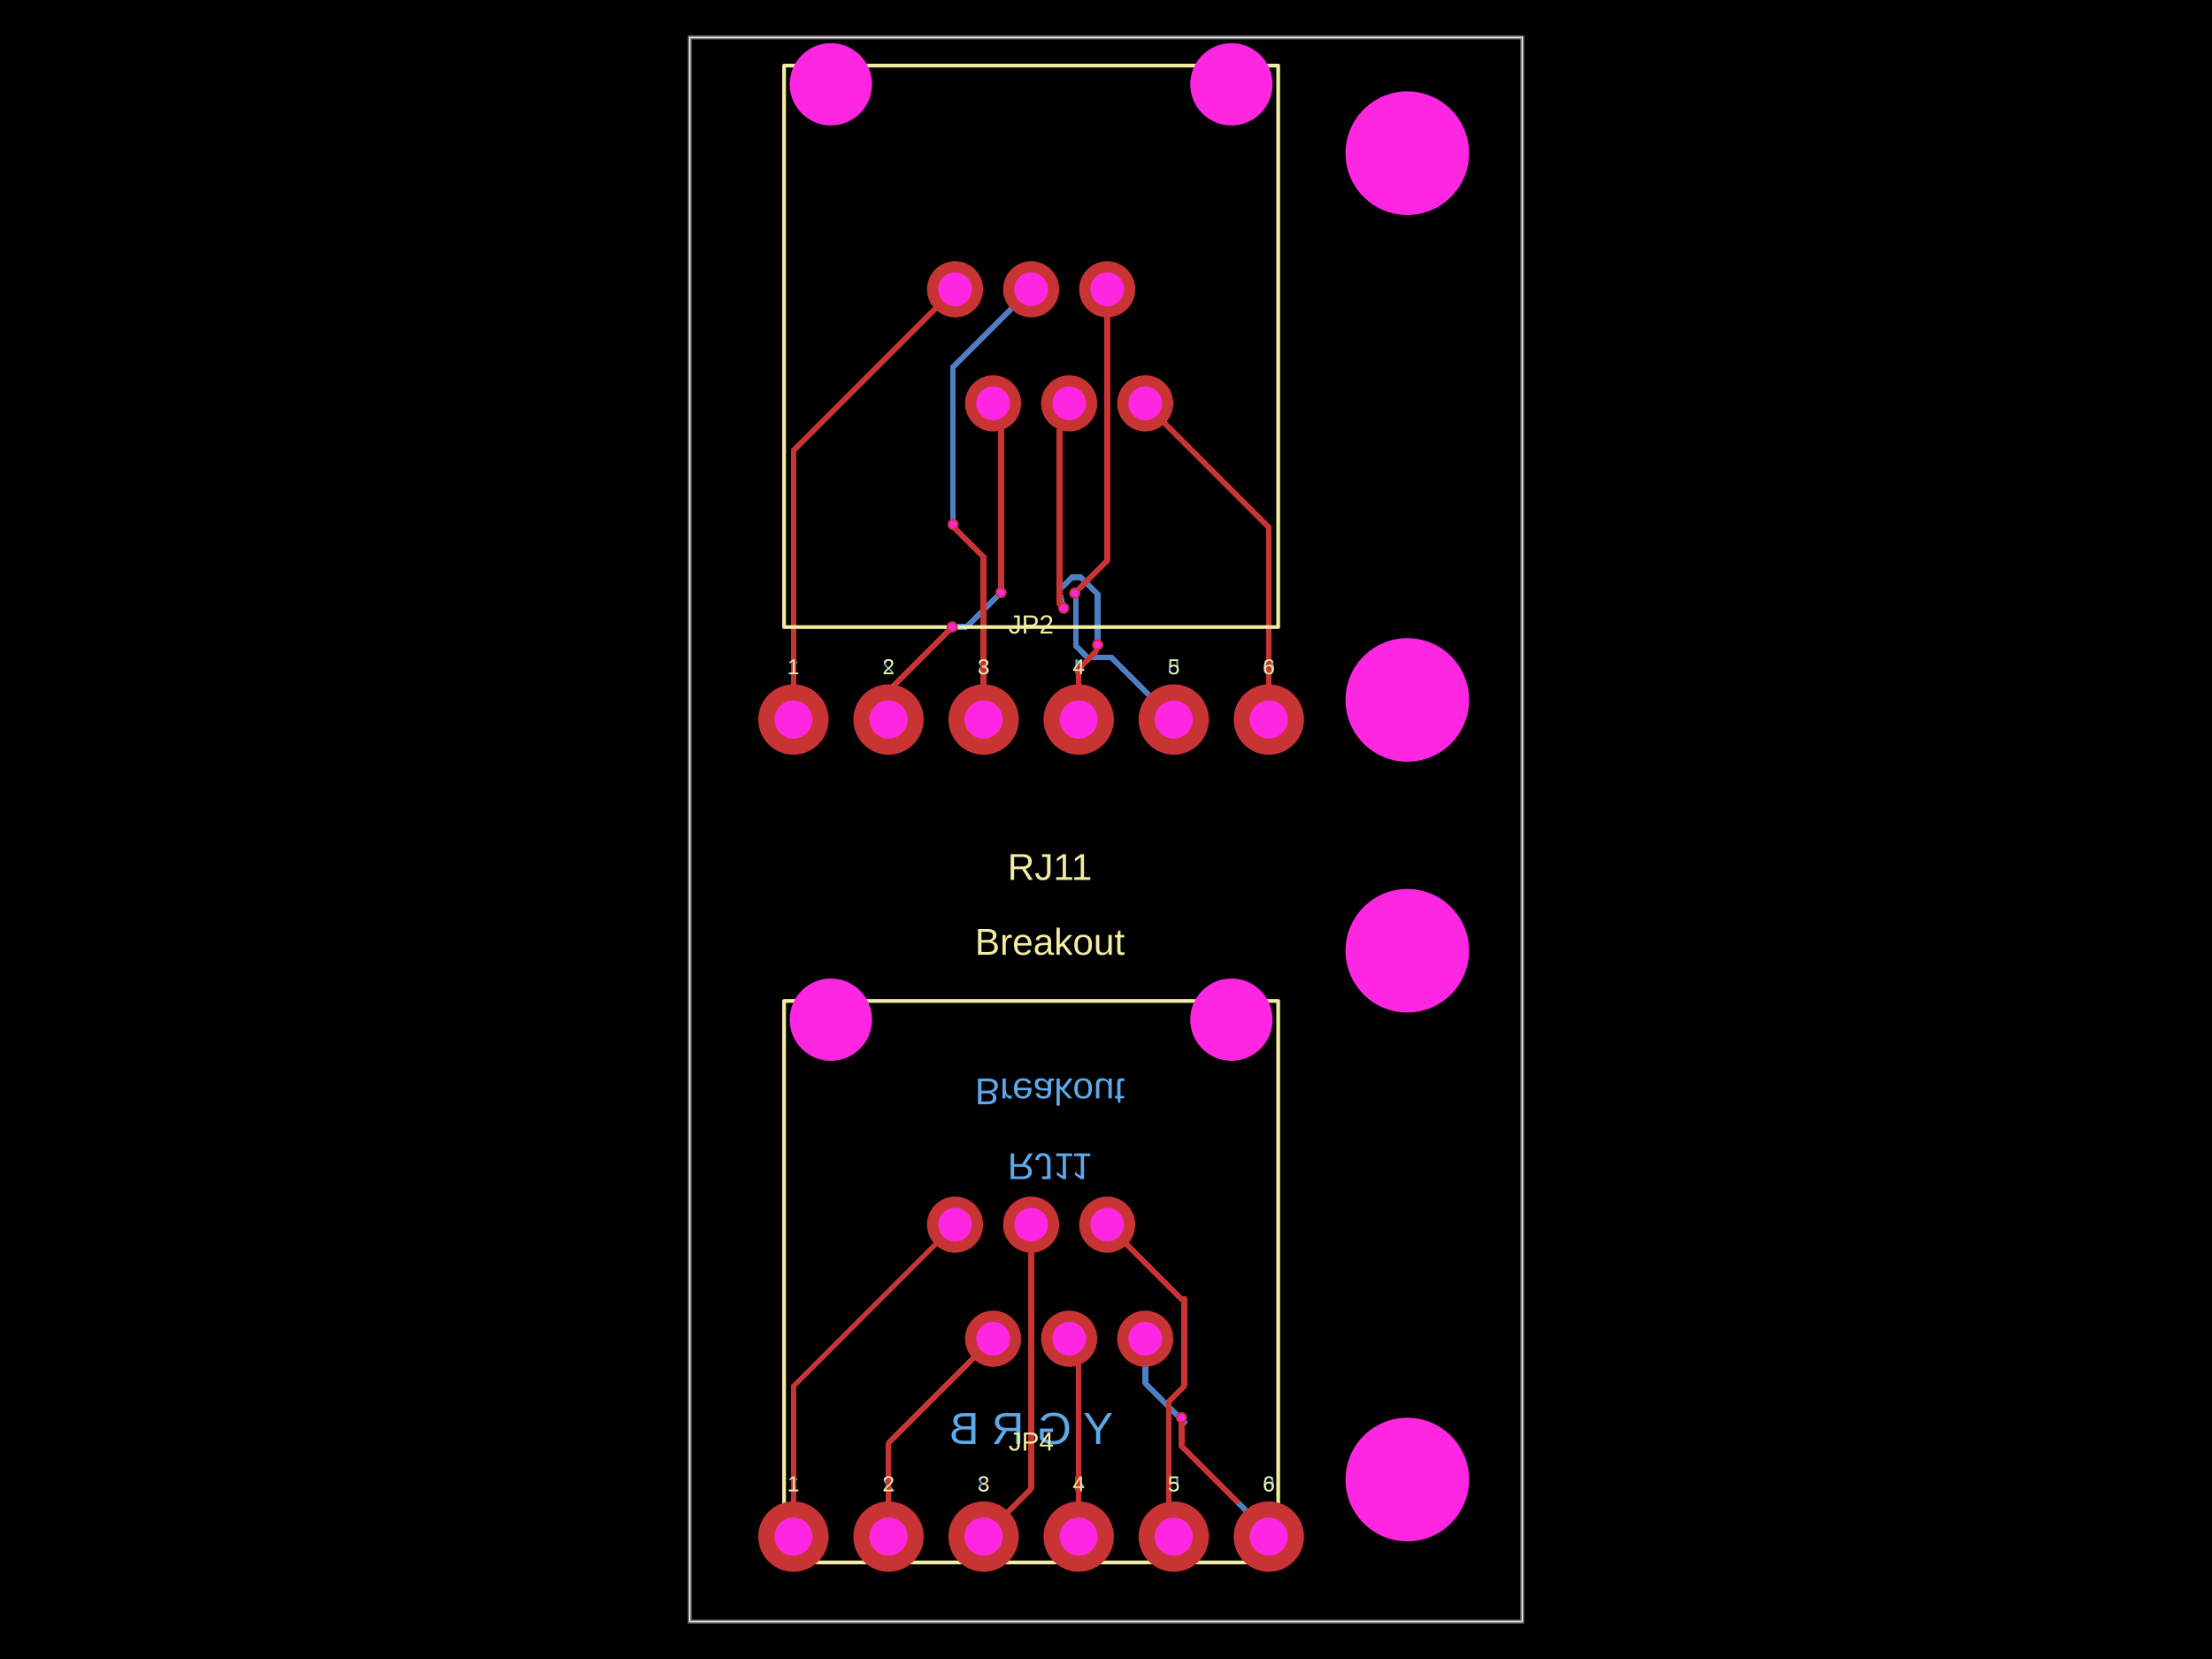
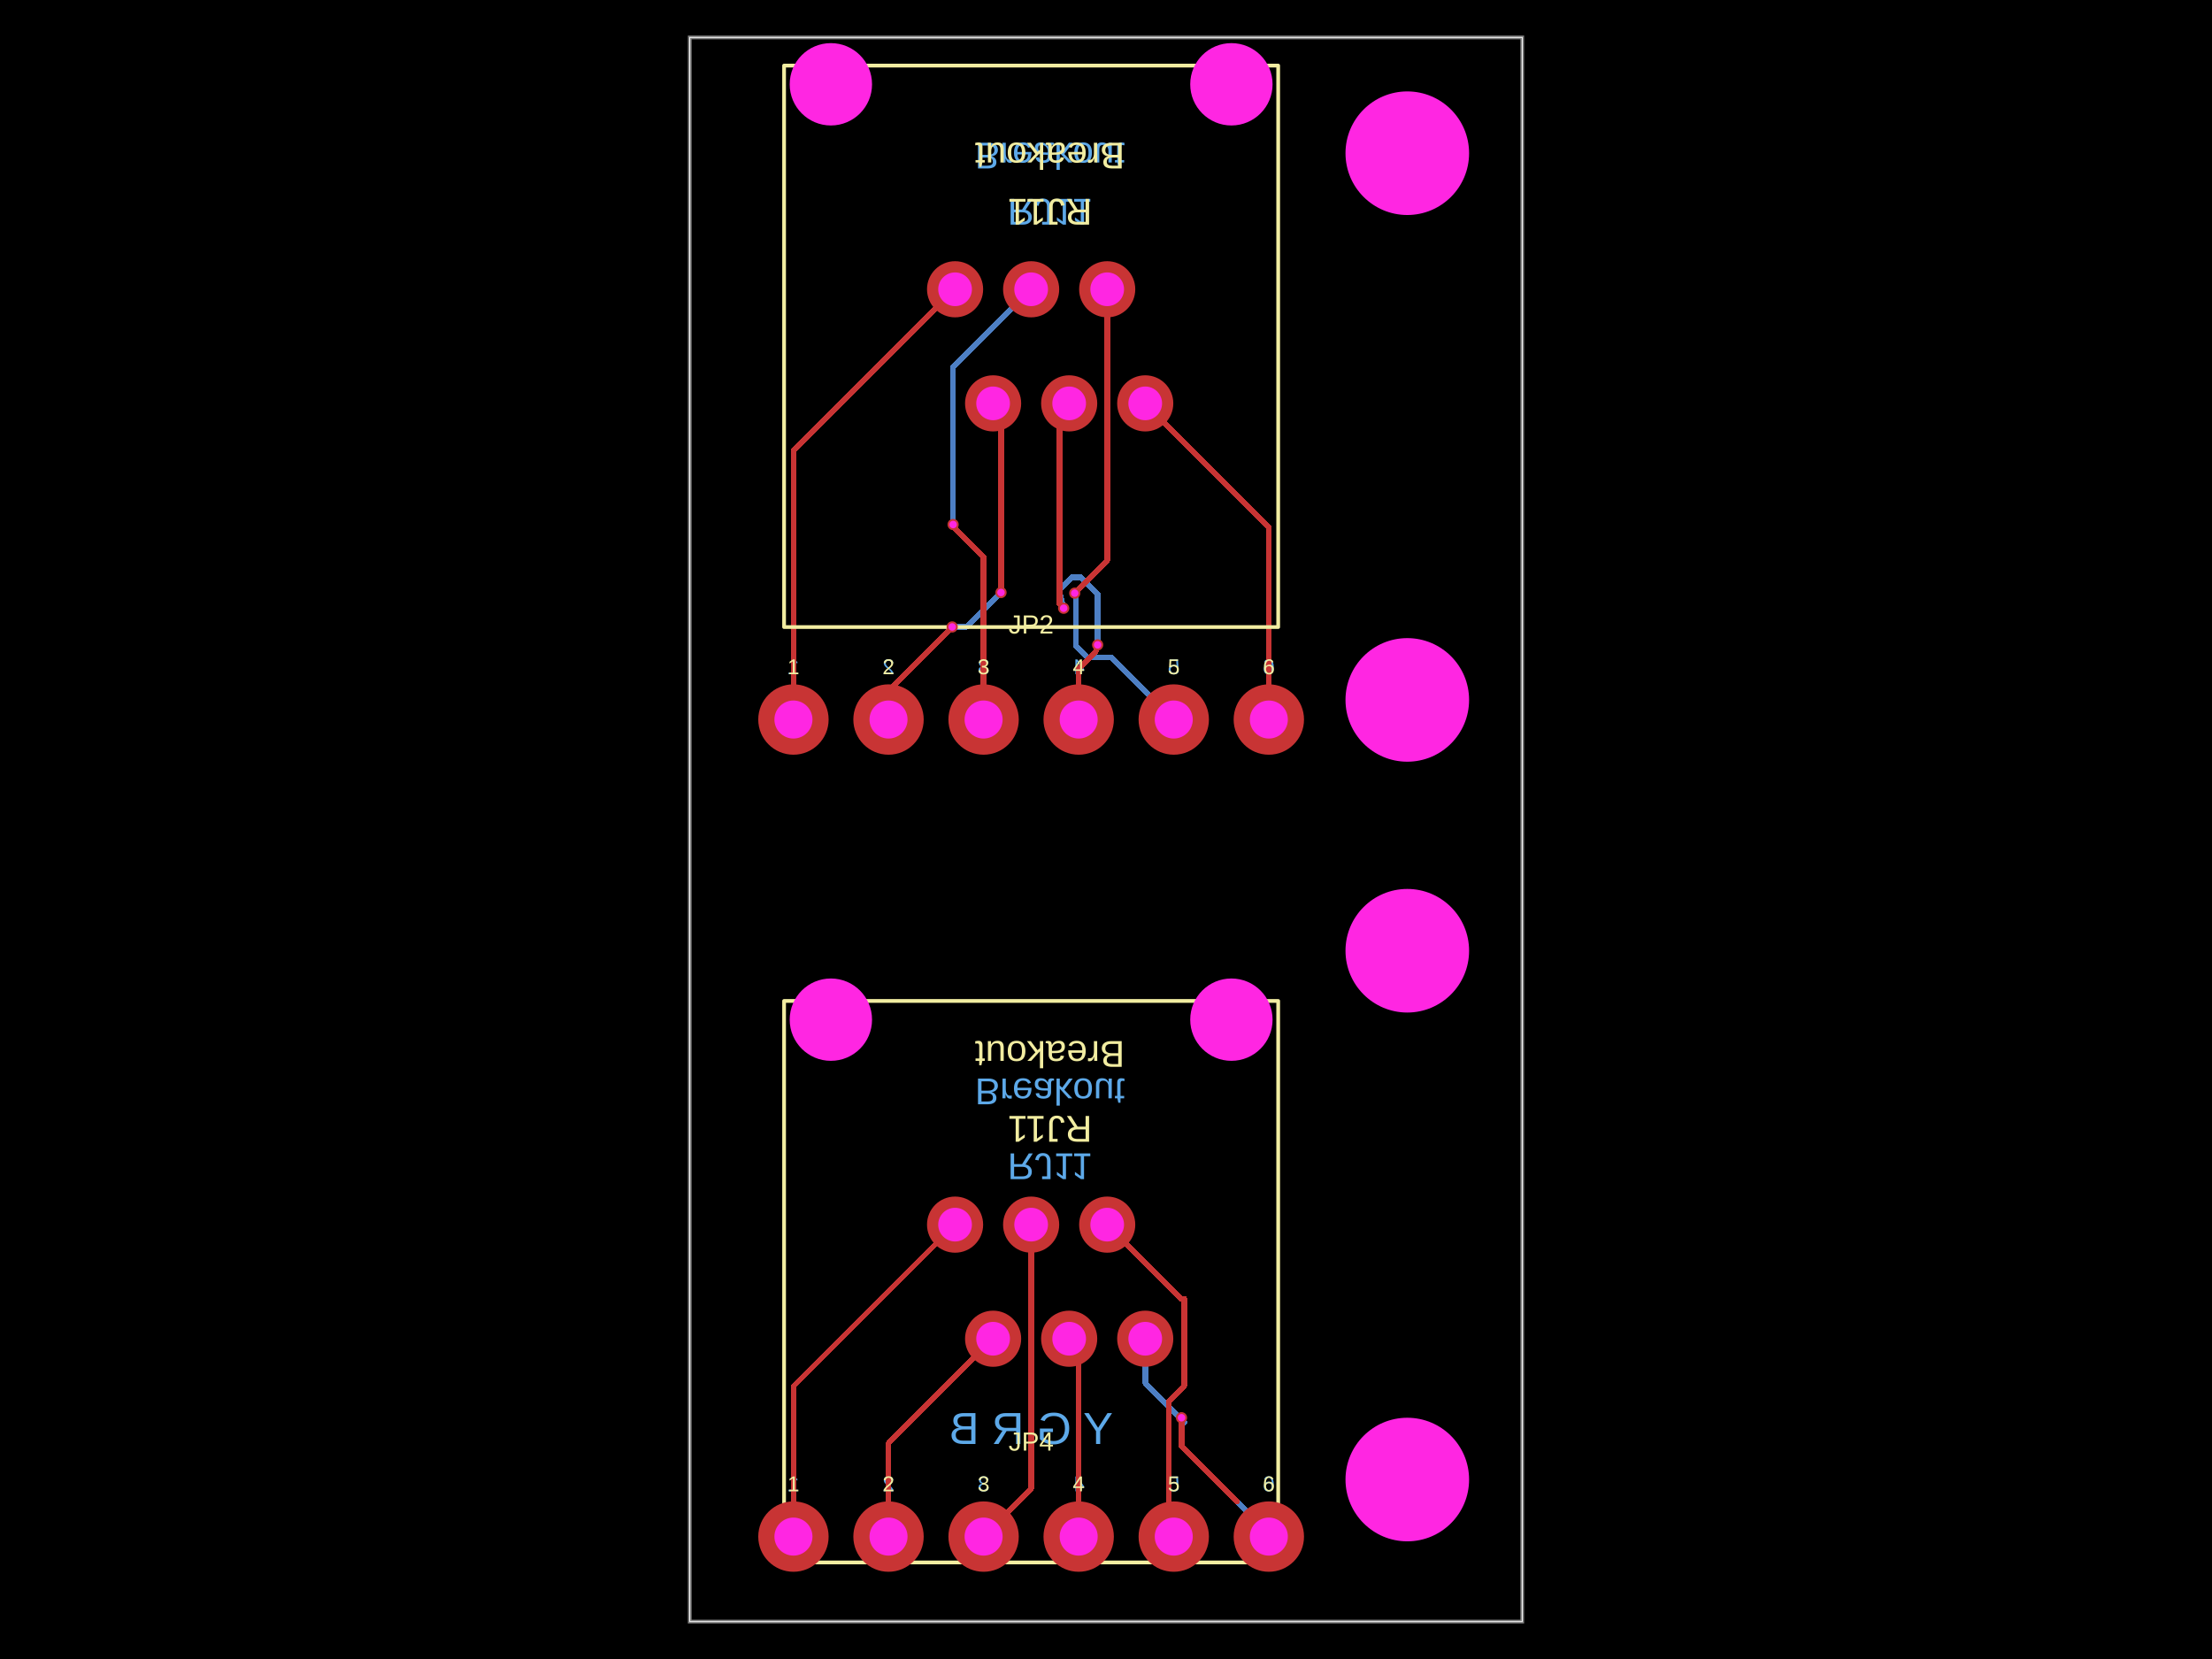
<svg xmlns="http://www.w3.org/2000/svg" width="800" height="600" data-software-used-string="@tscircuit/core@0.0.1112">
  <style />
  <rect class="boundary" x="0" y="0" fill="#000" width="800" height="600" data-type="pcb_background" data-pcb-layer="global" />
  <rect class="pcb-boundary" fill="none" stroke="#fff" stroke-width="0.3" x="249.458" y="13.538" width="301.083" height="572.924" data-type="pcb_boundary" data-pcb-layer="global" />
  <path class="pcb-board" d="M 249.458 586.462 L 550.542 586.462 L 550.542 13.538 L 249.458 13.538 Z" fill="none" stroke="rgba(255, 255, 255, 0.5)" stroke-width="1.354" data-type="pcb_board" data-pcb-layer="board" />
  <path class="pcb-trace" stroke="rgb(77, 127, 196)" fill="none" d="M 414.188 484.17 L 414.188 500.16" stroke-width="2.031" stroke-linecap="round" stroke-linejoin="round" shape-rendering="crispEdges" data-type="pcb_trace" data-pcb-layer="bottom" />
  <path class="pcb-trace" stroke="rgb(77, 127, 196)" fill="none" d="M 414.188 500.16 L 428.463 514.435" stroke-width="2.031" stroke-linecap="round" stroke-linejoin="round" shape-rendering="crispEdges" data-type="pcb_trace" data-pcb-layer="bottom" />
  <path class="pcb-trace" stroke="rgb(77, 127, 196)" fill="none" d="M 428.463 514.435 L 427.309 512.742" stroke-width="2.031" stroke-linecap="round" stroke-linejoin="round" shape-rendering="crispEdges" data-type="pcb_trace" data-pcb-layer="bottom" />
  <path class="pcb-trace" stroke="rgb(77, 127, 196)" fill="none" d="M 427.309 512.742 L 427.309 512.742" stroke-width="2.031" stroke-linecap="round" stroke-linejoin="round" shape-rendering="crispEdges" data-type="pcb_trace" data-pcb-layer="bottom" />
  <path class="pcb-trace" stroke="rgb(77, 127, 196)" fill="none" d="M 458.89 555.731 L 458.89 554.553" stroke-width="2.031" stroke-linecap="round" stroke-linejoin="round" shape-rendering="crispEdges" data-type="pcb_trace" data-pcb-layer="bottom" />
  <path class="pcb-trace" stroke="rgb(77, 127, 196)" fill="none" d="M 458.89 554.553 L 447.342 543.005" stroke-width="2.031" stroke-linecap="round" stroke-linejoin="round" shape-rendering="crispEdges" data-type="pcb_trace" data-pcb-layer="bottom" />
  <path class="pcb-trace" stroke="rgb(77, 127, 196)" fill="none" d="M 424.504 260.226 L 402.096 237.818" stroke-width="2.031" stroke-linecap="round" stroke-linejoin="round" shape-rendering="crispEdges" data-type="pcb_trace" data-pcb-layer="bottom" />
  <path class="pcb-trace" stroke="rgb(77, 127, 196)" fill="none" d="M 402.096 237.818 L 393.427 237.818" stroke-width="2.031" stroke-linecap="round" stroke-linejoin="round" shape-rendering="crispEdges" data-type="pcb_trace" data-pcb-layer="bottom" />
  <path class="pcb-trace" stroke="rgb(77, 127, 196)" fill="none" d="M 393.427 237.818 L 389.191 233.582" stroke-width="2.031" stroke-linecap="round" stroke-linejoin="round" shape-rendering="crispEdges" data-type="pcb_trace" data-pcb-layer="bottom" />
  <path class="pcb-trace" stroke="rgb(77, 127, 196)" fill="none" d="M 389.191 233.582 L 389.191 215.85" stroke-width="2.031" stroke-linecap="round" stroke-linejoin="round" shape-rendering="crispEdges" data-type="pcb_trace" data-pcb-layer="bottom" />
  <path class="pcb-trace" stroke="rgb(77, 127, 196)" fill="none" d="M 389.191 215.85 L 388.693 214.516" stroke-width="2.031" stroke-linecap="round" stroke-linejoin="round" shape-rendering="crispEdges" data-type="pcb_trace" data-pcb-layer="bottom" />
  <path class="pcb-trace" stroke="rgb(77, 127, 196)" fill="none" d="M 388.693 214.516 L 388.693 214.516" stroke-width="2.031" stroke-linecap="round" stroke-linejoin="round" shape-rendering="crispEdges" data-type="pcb_trace" data-pcb-layer="bottom" />
  <path class="pcb-trace" stroke="rgb(77, 127, 196)" fill="none" d="M 396.981 233.217 L 396.981 233.217" stroke-width="2.031" stroke-linecap="round" stroke-linejoin="round" shape-rendering="crispEdges" data-type="pcb_trace" data-pcb-layer="bottom" />
  <path class="pcb-trace" stroke="rgb(77, 127, 196)" fill="none" d="M 396.981 233.217 L 396.981 214.873" stroke-width="2.031" stroke-linecap="round" stroke-linejoin="round" shape-rendering="crispEdges" data-type="pcb_trace" data-pcb-layer="bottom" />
  <path class="pcb-trace" stroke="rgb(77, 127, 196)" fill="none" d="M 396.981 214.873 L 390.857 208.749" stroke-width="2.031" stroke-linecap="round" stroke-linejoin="round" shape-rendering="crispEdges" data-type="pcb_trace" data-pcb-layer="bottom" />
  <path class="pcb-trace" stroke="rgb(77, 127, 196)" fill="none" d="M 390.857 208.749 L 387.624 208.749" stroke-width="2.031" stroke-linecap="round" stroke-linejoin="round" shape-rendering="crispEdges" data-type="pcb_trace" data-pcb-layer="bottom" />
  <path class="pcb-trace" stroke="rgb(77, 127, 196)" fill="none" d="M 387.624 208.749 L 383.05 213.323" stroke-width="2.031" stroke-linecap="round" stroke-linejoin="round" shape-rendering="crispEdges" data-type="pcb_trace" data-pcb-layer="bottom" />
  <path class="pcb-trace" stroke="rgb(77, 127, 196)" fill="none" d="M 383.05 213.323 L 384.691 219.975" stroke-width="2.031" stroke-linecap="round" stroke-linejoin="round" shape-rendering="crispEdges" data-type="pcb_trace" data-pcb-layer="bottom" />
  <path class="pcb-trace" stroke="rgb(77, 127, 196)" fill="none" d="M 384.691 219.975 L 384.691 219.975" stroke-width="2.031" stroke-linecap="round" stroke-linejoin="round" shape-rendering="crispEdges" data-type="pcb_trace" data-pcb-layer="bottom" />
  <path class="pcb-trace" stroke="rgb(77, 127, 196)" fill="none" d="M 344.708 189.704 L 344.708 189.704" stroke-width="2.031" stroke-linecap="round" stroke-linejoin="round" shape-rendering="crispEdges" data-type="pcb_trace" data-pcb-layer="bottom" />
  <path class="pcb-trace" stroke="rgb(77, 127, 196)" fill="none" d="M 344.708 189.704 L 344.708 132.837" stroke-width="2.031" stroke-linecap="round" stroke-linejoin="round" shape-rendering="crispEdges" data-type="pcb_trace" data-pcb-layer="bottom" />
  <path class="pcb-trace" stroke="rgb(77, 127, 196)" fill="none" d="M 344.708 132.837 L 372.924 104.621" stroke-width="2.031" stroke-linecap="round" stroke-linejoin="round" shape-rendering="crispEdges" data-type="pcb_trace" data-pcb-layer="bottom" />
  <path class="pcb-trace" stroke="rgb(77, 127, 196)" fill="none" d="M 344.371 226.743 L 344.371 226.743" stroke-width="2.031" stroke-linecap="round" stroke-linejoin="round" shape-rendering="crispEdges" data-type="pcb_trace" data-pcb-layer="bottom" />
  <path class="pcb-trace" stroke="rgb(77, 127, 196)" fill="none" d="M 344.371 226.743 L 349.456 226.743" stroke-width="2.031" stroke-linecap="round" stroke-linejoin="round" shape-rendering="crispEdges" data-type="pcb_trace" data-pcb-layer="bottom" />
  <path class="pcb-trace" stroke="rgb(77, 127, 196)" fill="none" d="M 349.456 226.743 L 360.211 215.988" stroke-width="2.031" stroke-linecap="round" stroke-linejoin="round" shape-rendering="crispEdges" data-type="pcb_trace" data-pcb-layer="bottom" />
  <path class="pcb-trace" stroke="rgb(77, 127, 196)" fill="none" d="M 360.211 215.988 L 362.026 214.295" stroke-width="2.031" stroke-linecap="round" stroke-linejoin="round" shape-rendering="crispEdges" data-type="pcb_trace" data-pcb-layer="bottom" />
  <path class="pcb-trace" stroke="rgb(77, 127, 196)" fill="none" d="M 362.026 214.295 L 362.026 214.295" stroke-width="2.031" stroke-linecap="round" stroke-linejoin="round" shape-rendering="crispEdges" data-type="pcb_trace" data-pcb-layer="bottom" />
  <text x="0" y="0" dx="0" dy="0" fill="#5da9e9" font-family="Arial, sans-serif" font-size="7.798" text-anchor="middle" dominant-baseline="central" transform="matrix(-1,0,0,1,286.9585,241.1372)" class="pcb-silkscreen-text pcb-silkscreen-bottom" data-pcb-silkscreen-text-id="pcb_component_1" stroke="none" data-type="pcb_silkscreen_text" data-pcb-layer="bottom">1</text>
  <text x="0" y="0" dx="0" dy="0" fill="#5da9e9" font-family="Arial, sans-serif" font-size="7.798" text-anchor="middle" dominant-baseline="central" transform="matrix(-1,0,0,1,321.3448,241.1372)" class="pcb-silkscreen-text pcb-silkscreen-bottom" data-pcb-silkscreen-text-id="pcb_component_1" stroke="none" data-type="pcb_silkscreen_text" data-pcb-layer="bottom">2</text>
  <text x="0" y="0" dx="0" dy="0" fill="#5da9e9" font-family="Arial, sans-serif" font-size="7.798" text-anchor="middle" dominant-baseline="central" transform="matrix(-1,0,0,1,355.731,241.1372)" class="pcb-silkscreen-text pcb-silkscreen-bottom" data-pcb-silkscreen-text-id="pcb_component_1" stroke="none" data-type="pcb_silkscreen_text" data-pcb-layer="bottom">3</text>
  <text x="0" y="0" dx="0" dy="0" fill="#5da9e9" font-family="Arial, sans-serif" font-size="7.798" text-anchor="middle" dominant-baseline="central" transform="matrix(-1,0,0,1,390.1173,241.1372)" class="pcb-silkscreen-text pcb-silkscreen-bottom" data-pcb-silkscreen-text-id="pcb_component_1" stroke="none" data-type="pcb_silkscreen_text" data-pcb-layer="bottom">4</text>
  <text x="0" y="0" dx="0" dy="0" fill="#5da9e9" font-family="Arial, sans-serif" font-size="7.798" text-anchor="middle" dominant-baseline="central" transform="matrix(-1,0,0,1,424.5036,241.1372)" class="pcb-silkscreen-text pcb-silkscreen-bottom" data-pcb-silkscreen-text-id="pcb_component_1" stroke="none" data-type="pcb_silkscreen_text" data-pcb-layer="bottom">5</text>
  <text x="0" y="0" dx="0" dy="0" fill="#5da9e9" font-family="Arial, sans-serif" font-size="7.798" text-anchor="middle" dominant-baseline="central" transform="matrix(-1,0,0,1,458.8899,241.1372)" class="pcb-silkscreen-text pcb-silkscreen-bottom" data-pcb-silkscreen-text-id="pcb_component_1" stroke="none" data-type="pcb_silkscreen_text" data-pcb-layer="bottom">6</text>
  <text x="0" y="0" dx="0" dy="0" fill="#5da9e9" font-family="Arial, sans-serif" font-size="7.798" text-anchor="middle" dominant-baseline="central" transform="matrix(-1,0,0,1,286.9585,536.6426)" class="pcb-silkscreen-text pcb-silkscreen-bottom" data-pcb-silkscreen-text-id="pcb_component_3" stroke="none" data-type="pcb_silkscreen_text" data-pcb-layer="bottom">1</text>
  <text x="0" y="0" dx="0" dy="0" fill="#5da9e9" font-family="Arial, sans-serif" font-size="7.798" text-anchor="middle" dominant-baseline="central" transform="matrix(-1,0,0,1,321.3448,536.6426)" class="pcb-silkscreen-text pcb-silkscreen-bottom" data-pcb-silkscreen-text-id="pcb_component_3" stroke="none" data-type="pcb_silkscreen_text" data-pcb-layer="bottom">2</text>
  <text x="0" y="0" dx="0" dy="0" fill="#5da9e9" font-family="Arial, sans-serif" font-size="7.798" text-anchor="middle" dominant-baseline="central" transform="matrix(-1,0,0,1,355.731,536.6426)" class="pcb-silkscreen-text pcb-silkscreen-bottom" data-pcb-silkscreen-text-id="pcb_component_3" stroke="none" data-type="pcb_silkscreen_text" data-pcb-layer="bottom">3</text>
  <text x="0" y="0" dx="0" dy="0" fill="#5da9e9" font-family="Arial, sans-serif" font-size="7.798" text-anchor="middle" dominant-baseline="central" transform="matrix(-1,0,0,1,390.1173,536.6426)" class="pcb-silkscreen-text pcb-silkscreen-bottom" data-pcb-silkscreen-text-id="pcb_component_3" stroke="none" data-type="pcb_silkscreen_text" data-pcb-layer="bottom">4</text>
  <text x="0" y="0" dx="0" dy="0" fill="#5da9e9" font-family="Arial, sans-serif" font-size="7.798" text-anchor="middle" dominant-baseline="central" transform="matrix(-1,0,0,1,424.5036,536.6426)" class="pcb-silkscreen-text pcb-silkscreen-bottom" data-pcb-silkscreen-text-id="pcb_component_3" stroke="none" data-type="pcb_silkscreen_text" data-pcb-layer="bottom">5</text>
  <text x="0" y="0" dx="0" dy="0" fill="#5da9e9" font-family="Arial, sans-serif" font-size="7.798" text-anchor="middle" dominant-baseline="central" transform="matrix(-1,0,0,1,458.8899,536.6426)" class="pcb-silkscreen-text pcb-silkscreen-bottom" data-pcb-silkscreen-text-id="pcb_component_3" stroke="none" data-type="pcb_silkscreen_text" data-pcb-layer="bottom">6</text>
  <text x="0" y="0" dx="0" dy="0" fill="#5da9e9" font-family="Arial, sans-serif" font-size="13.538" text-anchor="middle" dominant-baseline="central" transform="matrix(1,1.2246467991473532e-16,1.2246467991473532e-16,-1,379.6931,421.8412)" class="pcb-silkscreen-text pcb-silkscreen-bottom" data-pcb-silkscreen-text-id="null" stroke="none" data-type="pcb_silkscreen_text" data-pcb-layer="bottom">RJ11</text>
  <text x="0" y="0" dx="0" dy="0" fill="#5da9e9" font-family="Arial, sans-serif" font-size="13.538" text-anchor="middle" dominant-baseline="central" transform="matrix(1,1.2246467991473532e-16,1.2246467991473532e-16,-1,379.6931,394.7653)" class="pcb-silkscreen-text pcb-silkscreen-bottom" data-pcb-silkscreen-text-id="null" stroke="none" data-type="pcb_silkscreen_text" data-pcb-layer="bottom">Breakout</text>
+   <text x="0" y="0" dx="0" dy="0" fill="#5da9e9" font-family="Arial, sans-serif" font-size="13.538" text-anchor="middle" dominant-baseline="central" transform="matrix(1,1.2246467991473532e-16,1.2246467991473532e-16,-1,379.6931,76.62455)" class="pcb-silkscreen-text pcb-silkscreen-bottom" data-pcb-silkscreen-text-id="null" stroke="none" data-type="pcb_silkscreen_text" data-pcb-layer="bottom">RJ11</text>
+   <text x="0" y="0" dx="0" dy="0" fill="#5da9e9" font-family="Arial, sans-serif" font-size="13.538" text-anchor="middle" dominant-baseline="central" transform="matrix(1,1.2246467991473532e-16,1.2246467991473532e-16,-1,379.6931,56.31769)" class="pcb-silkscreen-text pcb-silkscreen-bottom" data-pcb-silkscreen-text-id="null" stroke="none" data-type="pcb_silkscreen_text" data-pcb-layer="bottom">Breakout</text>
  <text x="0" y="0" dx="0" dy="0" fill="#5da9e9" font-family="Arial, sans-serif" font-size="16.245" text-anchor="middle" dominant-baseline="central" transform="matrix(-1,0,0,1,372.9242,516.6065)" class="pcb-silkscreen-text pcb-silkscreen-bottom" data-pcb-silkscreen-text-id="null" stroke="none" data-type="pcb_silkscreen_text" data-pcb-layer="bottom">Y  G  R  B</text>
  <path class="pcb-trace" stroke="rgb(200, 52, 52)" fill="none" d="M 427.309 512.742 L 427.309 512.742" stroke-width="2.031" stroke-linecap="round" stroke-linejoin="round" shape-rendering="crispEdges" data-type="pcb_trace" data-pcb-layer="top" />
  <path class="pcb-trace" stroke="rgb(200, 52, 52)" fill="none" d="M 427.309 512.742 L 427.309 522.972" stroke-width="2.031" stroke-linecap="round" stroke-linejoin="round" shape-rendering="crispEdges" data-type="pcb_trace" data-pcb-layer="top" />
  <path class="pcb-trace" stroke="rgb(200, 52, 52)" fill="none" d="M 427.309 522.972 L 447.342 543.005" stroke-width="2.031" stroke-linecap="round" stroke-linejoin="round" shape-rendering="crispEdges" data-type="pcb_trace" data-pcb-layer="top" />
  <path class="pcb-trace" stroke="rgb(200, 52, 52)" fill="none" d="M 424.504 555.731 L 422.804 554.031" stroke-width="2.031" stroke-linecap="round" stroke-linejoin="round" shape-rendering="crispEdges" data-type="pcb_trace" data-pcb-layer="top" />
  <path class="pcb-trace" stroke="rgb(200, 52, 52)" fill="none" d="M 422.804 554.031 L 422.804 506.762" stroke-width="2.031" stroke-linecap="round" stroke-linejoin="round" shape-rendering="crispEdges" data-type="pcb_trace" data-pcb-layer="top" />
  <path class="pcb-trace" stroke="rgb(200, 52, 52)" fill="none" d="M 422.804 506.762 L 428.338 501.227" stroke-width="2.031" stroke-linecap="round" stroke-linejoin="round" shape-rendering="crispEdges" data-type="pcb_trace" data-pcb-layer="top" />
  <path class="pcb-trace" stroke="rgb(200, 52, 52)" fill="none" d="M 428.338 501.227 L 428.338 469.696" stroke-width="2.031" stroke-linecap="round" stroke-linejoin="round" shape-rendering="crispEdges" data-type="pcb_trace" data-pcb-layer="top" />
  <path class="pcb-trace" stroke="rgb(200, 52, 52)" fill="none" d="M 428.338 469.696 L 427.223 469.696" stroke-width="2.031" stroke-linecap="round" stroke-linejoin="round" shape-rendering="crispEdges" data-type="pcb_trace" data-pcb-layer="top" />
  <path class="pcb-trace" stroke="rgb(200, 52, 52)" fill="none" d="M 427.223 469.696 L 400.433 442.906" stroke-width="2.031" stroke-linecap="round" stroke-linejoin="round" shape-rendering="crispEdges" data-type="pcb_trace" data-pcb-layer="top" />
  <path class="pcb-trace" stroke="rgb(200, 52, 52)" fill="none" d="M 390.117 555.731 L 390.117 487.608" stroke-width="2.031" stroke-linecap="round" stroke-linejoin="round" shape-rendering="crispEdges" data-type="pcb_trace" data-pcb-layer="top" />
  <path class="pcb-trace" stroke="rgb(200, 52, 52)" fill="none" d="M 390.117 487.608 L 386.679 484.17" stroke-width="2.031" stroke-linecap="round" stroke-linejoin="round" shape-rendering="crispEdges" data-type="pcb_trace" data-pcb-layer="top" />
  <path class="pcb-trace" stroke="rgb(200, 52, 52)" fill="none" d="M 355.731 555.731 L 372.924 538.538" stroke-width="2.031" stroke-linecap="round" stroke-linejoin="round" shape-rendering="crispEdges" data-type="pcb_trace" data-pcb-layer="top" />
  <path class="pcb-trace" stroke="rgb(200, 52, 52)" fill="none" d="M 372.924 538.538 L 372.924 442.906" stroke-width="2.031" stroke-linecap="round" stroke-linejoin="round" shape-rendering="crispEdges" data-type="pcb_trace" data-pcb-layer="top" />
  <path class="pcb-trace" stroke="rgb(200, 52, 52)" fill="none" d="M 321.345 555.731 L 321.345 521.995" stroke-width="2.031" stroke-linecap="round" stroke-linejoin="round" shape-rendering="crispEdges" data-type="pcb_trace" data-pcb-layer="top" />
  <path class="pcb-trace" stroke="rgb(200, 52, 52)" fill="none" d="M 321.345 521.995 L 359.17 484.17" stroke-width="2.031" stroke-linecap="round" stroke-linejoin="round" shape-rendering="crispEdges" data-type="pcb_trace" data-pcb-layer="top" />
  <path class="pcb-trace" stroke="rgb(200, 52, 52)" fill="none" d="M 286.958 555.731 L 286.958 501.363" stroke-width="2.031" stroke-linecap="round" stroke-linejoin="round" shape-rendering="crispEdges" data-type="pcb_trace" data-pcb-layer="top" />
  <path class="pcb-trace" stroke="rgb(200, 52, 52)" fill="none" d="M 286.958 501.363 L 345.415 442.906" stroke-width="2.031" stroke-linecap="round" stroke-linejoin="round" shape-rendering="crispEdges" data-type="pcb_trace" data-pcb-layer="top" />
  <path class="pcb-trace" stroke="rgb(200, 52, 52)" fill="none" d="M 458.89 260.226 L 458.89 190.587" stroke-width="2.031" stroke-linecap="round" stroke-linejoin="round" shape-rendering="crispEdges" data-type="pcb_trace" data-pcb-layer="top" />
  <path class="pcb-trace" stroke="rgb(200, 52, 52)" fill="none" d="M 458.89 190.587 L 414.188 145.884" stroke-width="2.031" stroke-linecap="round" stroke-linejoin="round" shape-rendering="crispEdges" data-type="pcb_trace" data-pcb-layer="top" />
  <path class="pcb-trace" stroke="rgb(200, 52, 52)" fill="none" d="M 388.693 214.516 L 388.693 214.516" stroke-width="2.031" stroke-linecap="round" stroke-linejoin="round" shape-rendering="crispEdges" data-type="pcb_trace" data-pcb-layer="top" />
  <path class="pcb-trace" stroke="rgb(200, 52, 52)" fill="none" d="M 388.693 214.516 L 400.433 202.777" stroke-width="2.031" stroke-linecap="round" stroke-linejoin="round" shape-rendering="crispEdges" data-type="pcb_trace" data-pcb-layer="top" />
  <path class="pcb-trace" stroke="rgb(200, 52, 52)" fill="none" d="M 400.433 202.777 L 400.433 104.621" stroke-width="2.031" stroke-linecap="round" stroke-linejoin="round" shape-rendering="crispEdges" data-type="pcb_trace" data-pcb-layer="top" />
  <path class="pcb-trace" stroke="rgb(200, 52, 52)" fill="none" d="M 390.117 260.226 L 390.117 241.874" stroke-width="2.031" stroke-linecap="round" stroke-linejoin="round" shape-rendering="crispEdges" data-type="pcb_trace" data-pcb-layer="top" />
  <path class="pcb-trace" stroke="rgb(200, 52, 52)" fill="none" d="M 390.117 241.874 L 396.286 235.706" stroke-width="2.031" stroke-linecap="round" stroke-linejoin="round" shape-rendering="crispEdges" data-type="pcb_trace" data-pcb-layer="top" />
  <path class="pcb-trace" stroke="rgb(200, 52, 52)" fill="none" d="M 396.286 235.706 L 396.981 233.217" stroke-width="2.031" stroke-linecap="round" stroke-linejoin="round" shape-rendering="crispEdges" data-type="pcb_trace" data-pcb-layer="top" />
  <path class="pcb-trace" stroke="rgb(200, 52, 52)" fill="none" d="M 396.981 233.217 L 396.981 233.217" stroke-width="2.031" stroke-linecap="round" stroke-linejoin="round" shape-rendering="crispEdges" data-type="pcb_trace" data-pcb-layer="top" />
  <path class="pcb-trace" stroke="rgb(200, 52, 52)" fill="none" d="M 384.691 219.975 L 384.691 219.975" stroke-width="2.031" stroke-linecap="round" stroke-linejoin="round" shape-rendering="crispEdges" data-type="pcb_trace" data-pcb-layer="top" />
  <path class="pcb-trace" stroke="rgb(200, 52, 52)" fill="none" d="M 384.691 219.975 L 383.22 218.504" stroke-width="2.031" stroke-linecap="round" stroke-linejoin="round" shape-rendering="crispEdges" data-type="pcb_trace" data-pcb-layer="top" />
  <path class="pcb-trace" stroke="rgb(200, 52, 52)" fill="none" d="M 383.22 218.504 L 383.22 151.201" stroke-width="2.031" stroke-linecap="round" stroke-linejoin="round" shape-rendering="crispEdges" data-type="pcb_trace" data-pcb-layer="top" />
  <path class="pcb-trace" stroke="rgb(200, 52, 52)" fill="none" d="M 383.22 151.201 L 383.22 149.343" stroke-width="2.031" stroke-linecap="round" stroke-linejoin="round" shape-rendering="crispEdges" data-type="pcb_trace" data-pcb-layer="top" />
  <path class="pcb-trace" stroke="rgb(200, 52, 52)" fill="none" d="M 383.22 149.343 L 386.679 145.884" stroke-width="2.031" stroke-linecap="round" stroke-linejoin="round" shape-rendering="crispEdges" data-type="pcb_trace" data-pcb-layer="top" />
  <path class="pcb-trace" stroke="rgb(200, 52, 52)" fill="none" d="M 355.731 260.226 L 355.731 201.358" stroke-width="2.031" stroke-linecap="round" stroke-linejoin="round" shape-rendering="crispEdges" data-type="pcb_trace" data-pcb-layer="top" />
  <path class="pcb-trace" stroke="rgb(200, 52, 52)" fill="none" d="M 355.731 201.358 L 344.708 190.335" stroke-width="2.031" stroke-linecap="round" stroke-linejoin="round" shape-rendering="crispEdges" data-type="pcb_trace" data-pcb-layer="top" />
  <path class="pcb-trace" stroke="rgb(200, 52, 52)" fill="none" d="M 344.708 190.335 L 344.708 189.704" stroke-width="2.031" stroke-linecap="round" stroke-linejoin="round" shape-rendering="crispEdges" data-type="pcb_trace" data-pcb-layer="top" />
  <path class="pcb-trace" stroke="rgb(200, 52, 52)" fill="none" d="M 344.708 189.704 L 344.708 189.704" stroke-width="2.031" stroke-linecap="round" stroke-linejoin="round" shape-rendering="crispEdges" data-type="pcb_trace" data-pcb-layer="top" />
  <path class="pcb-trace" stroke="rgb(200, 52, 52)" fill="none" d="M 321.345 260.226 L 321.345 249.756" stroke-width="2.031" stroke-linecap="round" stroke-linejoin="round" shape-rendering="crispEdges" data-type="pcb_trace" data-pcb-layer="top" />
  <path class="pcb-trace" stroke="rgb(200, 52, 52)" fill="none" d="M 321.345 249.756 L 344.357 226.743" stroke-width="2.031" stroke-linecap="round" stroke-linejoin="round" shape-rendering="crispEdges" data-type="pcb_trace" data-pcb-layer="top" />
  <path class="pcb-trace" stroke="rgb(200, 52, 52)" fill="none" d="M 344.357 226.743 L 344.371 226.743" stroke-width="2.031" stroke-linecap="round" stroke-linejoin="round" shape-rendering="crispEdges" data-type="pcb_trace" data-pcb-layer="top" />
  <path class="pcb-trace" stroke="rgb(200, 52, 52)" fill="none" d="M 344.371 226.743 L 344.371 226.743" stroke-width="2.031" stroke-linecap="round" stroke-linejoin="round" shape-rendering="crispEdges" data-type="pcb_trace" data-pcb-layer="top" />
  <path class="pcb-trace" stroke="rgb(200, 52, 52)" fill="none" d="M 362.026 214.295 L 362.026 214.295" stroke-width="2.031" stroke-linecap="round" stroke-linejoin="round" shape-rendering="crispEdges" data-type="pcb_trace" data-pcb-layer="top" />
  <path class="pcb-trace" stroke="rgb(200, 52, 52)" fill="none" d="M 362.026 214.295 L 362.026 148.741" stroke-width="2.031" stroke-linecap="round" stroke-linejoin="round" shape-rendering="crispEdges" data-type="pcb_trace" data-pcb-layer="top" />
  <path class="pcb-trace" stroke="rgb(200, 52, 52)" fill="none" d="M 362.026 148.741 L 359.17 145.884" stroke-width="2.031" stroke-linecap="round" stroke-linejoin="round" shape-rendering="crispEdges" data-type="pcb_trace" data-pcb-layer="top" />
  <path class="pcb-trace" stroke="rgb(200, 52, 52)" fill="none" d="M 286.958 260.226 L 286.958 163.078" stroke-width="2.031" stroke-linecap="round" stroke-linejoin="round" shape-rendering="crispEdges" data-type="pcb_trace" data-pcb-layer="top" />
  <path class="pcb-trace" stroke="rgb(200, 52, 52)" fill="none" d="M 286.958 163.078 L 345.415 104.621" stroke-width="2.031" stroke-linecap="round" stroke-linejoin="round" shape-rendering="crispEdges" data-type="pcb_trace" data-pcb-layer="top" />
  <path class="pcb-silkscreen pcb-silkscreen-top" d="M 283.574 226.787 L 462.274 226.787 L 462.274 23.718 L 283.574 23.718 L 283.574 226.787 Z" fill="none" stroke="#f2eda1" stroke-width="1.354" stroke-linecap="round" stroke-linejoin="round" data-pcb-component-id="pcb_component_0" data-pcb-silkscreen-path-id="pcb_silkscreen_path_0" data-type="pcb_silkscreen_path" data-pcb-layer="top" />
  <text x="0" y="0" dx="0" dy="0" fill="#f2eda1" font-family="Arial, sans-serif" font-size="7.798" text-anchor="middle" dominant-baseline="central" transform="matrix(1,0,0,1,286.9585,241.1372)" class="pcb-silkscreen-text pcb-silkscreen-top" data-pcb-silkscreen-text-id="pcb_component_1" stroke="none" data-type="pcb_silkscreen_text" data-pcb-layer="top">1</text>
  <text x="0" y="0" dx="0" dy="0" fill="#f2eda1" font-family="Arial, sans-serif" font-size="7.798" text-anchor="middle" dominant-baseline="central" transform="matrix(1,0,0,1,321.3448,241.1372)" class="pcb-silkscreen-text pcb-silkscreen-top" data-pcb-silkscreen-text-id="pcb_component_1" stroke="none" data-type="pcb_silkscreen_text" data-pcb-layer="top">2</text>
  <text x="0" y="0" dx="0" dy="0" fill="#f2eda1" font-family="Arial, sans-serif" font-size="7.798" text-anchor="middle" dominant-baseline="central" transform="matrix(1,0,0,1,355.731,241.1372)" class="pcb-silkscreen-text pcb-silkscreen-top" data-pcb-silkscreen-text-id="pcb_component_1" stroke="none" data-type="pcb_silkscreen_text" data-pcb-layer="top">3</text>
  <text x="0" y="0" dx="0" dy="0" fill="#f2eda1" font-family="Arial, sans-serif" font-size="7.798" text-anchor="middle" dominant-baseline="central" transform="matrix(1,0,0,1,390.1173,241.1372)" class="pcb-silkscreen-text pcb-silkscreen-top" data-pcb-silkscreen-text-id="pcb_component_1" stroke="none" data-type="pcb_silkscreen_text" data-pcb-layer="top">4</text>
  <text x="0" y="0" dx="0" dy="0" fill="#f2eda1" font-family="Arial, sans-serif" font-size="7.798" text-anchor="middle" dominant-baseline="central" transform="matrix(1,0,0,1,424.5036,241.1372)" class="pcb-silkscreen-text pcb-silkscreen-top" data-pcb-silkscreen-text-id="pcb_component_1" stroke="none" data-type="pcb_silkscreen_text" data-pcb-layer="top">5</text>
  <text x="0" y="0" dx="0" dy="0" fill="#f2eda1" font-family="Arial, sans-serif" font-size="7.798" text-anchor="middle" dominant-baseline="central" transform="matrix(1,0,0,1,458.8899,241.1372)" class="pcb-silkscreen-text pcb-silkscreen-top" data-pcb-silkscreen-text-id="pcb_component_1" stroke="none" data-type="pcb_silkscreen_text" data-pcb-layer="top">6</text>
  <text x="0" y="0" dx="0" dy="0" fill="#f2eda1" font-family="Arial, sans-serif" font-size="9.477" text-anchor="middle" dominant-baseline="central" transform="matrix(1,0,0,1,372.9242,225.8394)" class="pcb-silkscreen-text pcb-silkscreen-top" data-pcb-silkscreen-text-id="pcb_component_1" stroke="none" data-type="pcb_silkscreen_text" data-pcb-layer="top">JP2</text>
  <path class="pcb-silkscreen pcb-silkscreen-top" d="M 283.574 565.072 L 462.274 565.072 L 462.274 362.004 L 283.574 362.004 L 283.574 565.072 Z" fill="none" stroke="#f2eda1" stroke-width="1.354" stroke-linecap="round" stroke-linejoin="round" data-pcb-component-id="pcb_component_2" data-pcb-silkscreen-path-id="pcb_silkscreen_path_1" data-type="pcb_silkscreen_path" data-pcb-layer="top" />
  <text x="0" y="0" dx="0" dy="0" fill="#f2eda1" font-family="Arial, sans-serif" font-size="7.798" text-anchor="middle" dominant-baseline="central" transform="matrix(1,0,0,1,286.9585,536.6426)" class="pcb-silkscreen-text pcb-silkscreen-top" data-pcb-silkscreen-text-id="pcb_component_3" stroke="none" data-type="pcb_silkscreen_text" data-pcb-layer="top">1</text>
  <text x="0" y="0" dx="0" dy="0" fill="#f2eda1" font-family="Arial, sans-serif" font-size="7.798" text-anchor="middle" dominant-baseline="central" transform="matrix(1,0,0,1,321.3448,536.6426)" class="pcb-silkscreen-text pcb-silkscreen-top" data-pcb-silkscreen-text-id="pcb_component_3" stroke="none" data-type="pcb_silkscreen_text" data-pcb-layer="top">2</text>
  <text x="0" y="0" dx="0" dy="0" fill="#f2eda1" font-family="Arial, sans-serif" font-size="7.798" text-anchor="middle" dominant-baseline="central" transform="matrix(1,0,0,1,355.731,536.6426)" class="pcb-silkscreen-text pcb-silkscreen-top" data-pcb-silkscreen-text-id="pcb_component_3" stroke="none" data-type="pcb_silkscreen_text" data-pcb-layer="top">3</text>
  <text x="0" y="0" dx="0" dy="0" fill="#f2eda1" font-family="Arial, sans-serif" font-size="7.798" text-anchor="middle" dominant-baseline="central" transform="matrix(1,0,0,1,390.1173,536.6426)" class="pcb-silkscreen-text pcb-silkscreen-top" data-pcb-silkscreen-text-id="pcb_component_3" stroke="none" data-type="pcb_silkscreen_text" data-pcb-layer="top">4</text>
  <text x="0" y="0" dx="0" dy="0" fill="#f2eda1" font-family="Arial, sans-serif" font-size="7.798" text-anchor="middle" dominant-baseline="central" transform="matrix(1,0,0,1,424.5036,536.6426)" class="pcb-silkscreen-text pcb-silkscreen-top" data-pcb-silkscreen-text-id="pcb_component_3" stroke="none" data-type="pcb_silkscreen_text" data-pcb-layer="top">5</text>
  <text x="0" y="0" dx="0" dy="0" fill="#f2eda1" font-family="Arial, sans-serif" font-size="7.798" text-anchor="middle" dominant-baseline="central" transform="matrix(1,0,0,1,458.8899,536.6426)" class="pcb-silkscreen-text pcb-silkscreen-top" data-pcb-silkscreen-text-id="pcb_component_3" stroke="none" data-type="pcb_silkscreen_text" data-pcb-layer="top">6</text>
  <text x="0" y="0" dx="0" dy="0" fill="#f2eda1" font-family="Arial, sans-serif" font-size="9.477" text-anchor="middle" dominant-baseline="central" transform="matrix(1,0,0,1,372.9242,521.3448)" class="pcb-silkscreen-text pcb-silkscreen-top" data-pcb-silkscreen-text-id="pcb_component_3" stroke="none" data-type="pcb_silkscreen_text" data-pcb-layer="top">JP4</text>
-   <text x="0" y="0" dx="0" dy="0" fill="#f2eda1" font-family="Arial, sans-serif" font-size="13.538" text-anchor="middle" dominant-baseline="central" transform="matrix(1,0,0,1,379.6931,313.5379)" class="pcb-silkscreen-text pcb-silkscreen-top" data-pcb-silkscreen-text-id="null" stroke="none" data-type="pcb_silkscreen_text" data-pcb-layer="top">RJ11</text>
-   <text x="0" y="0" dx="0" dy="0" fill="#f2eda1" font-family="Arial, sans-serif" font-size="13.538" text-anchor="middle" dominant-baseline="central" transform="matrix(1,0,0,1,379.6931,340.6137)" class="pcb-silkscreen-text pcb-silkscreen-top" data-pcb-silkscreen-text-id="null" stroke="none" data-type="pcb_silkscreen_text" data-pcb-layer="top">Breakout</text>
+   <text x="0" y="0" dx="0" dy="0" fill="#f2eda1" font-family="Arial, sans-serif" font-size="13.538" text-anchor="middle" dominant-baseline="central" transform="matrix(-1,-1.2246467991473532e-16,1.2246467991473532e-16,-1,379.6931,408.3032)" class="pcb-silkscreen-text pcb-silkscreen-top" data-pcb-silkscreen-text-id="null" stroke="none" data-type="pcb_silkscreen_text" data-pcb-layer="top">RJ11</text>
+   <text x="0" y="0" dx="0" dy="0" fill="#f2eda1" font-family="Arial, sans-serif" font-size="13.538" text-anchor="middle" dominant-baseline="central" transform="matrix(-1,-1.2246467991473532e-16,1.2246467991473532e-16,-1,379.6931,76.62455)" class="pcb-silkscreen-text pcb-silkscreen-top" data-pcb-silkscreen-text-id="null" stroke="none" data-type="pcb_silkscreen_text" data-pcb-layer="top">RJ11</text>
+   <text x="0" y="0" dx="0" dy="0" fill="#f2eda1" font-family="Arial, sans-serif" font-size="13.538" text-anchor="middle" dominant-baseline="central" transform="matrix(-1,-1.2246467991473532e-16,1.2246467991473532e-16,-1,379.6931,56.31769)" class="pcb-silkscreen-text pcb-silkscreen-top" data-pcb-silkscreen-text-id="null" stroke="none" data-type="pcb_silkscreen_text" data-pcb-layer="top">Breakout</text>
+   <text x="0" y="0" dx="0" dy="0" fill="#f2eda1" font-family="Arial, sans-serif" font-size="13.538" text-anchor="middle" dominant-baseline="central" transform="matrix(-1,-1.2246467991473532e-16,1.2246467991473532e-16,-1,379.6931,381.2274)" class="pcb-silkscreen-text pcb-silkscreen-top" data-pcb-silkscreen-text-id="null" stroke="none" data-type="pcb_silkscreen_text" data-pcb-layer="top">Breakout</text>
  <g data-type="pcb_plated_hole" data-pcb-layer="through">
    <circle class="pcb-hole-outer" fill="rgb(200, 52, 52)" cx="345.415" cy="104.621" r="10.153" data-type="pcb_plated_hole" data-pcb-layer="top" />
    <circle class="pcb-hole-inner" fill="#FF26E2" cx="345.415" cy="104.621" r="6.092" data-type="pcb_plated_hole_drill" data-pcb-layer="drill" />
  </g>
  <g data-type="pcb_plated_hole" data-pcb-layer="through">
    <circle class="pcb-hole-outer" fill="rgb(200, 52, 52)" cx="372.924" cy="104.621" r="10.153" data-type="pcb_plated_hole" data-pcb-layer="top" />
    <circle class="pcb-hole-inner" fill="#FF26E2" cx="372.924" cy="104.621" r="6.092" data-type="pcb_plated_hole_drill" data-pcb-layer="drill" />
  </g>
  <g data-type="pcb_plated_hole" data-pcb-layer="through">
    <circle class="pcb-hole-outer" fill="rgb(200, 52, 52)" cx="400.433" cy="104.621" r="10.153" data-type="pcb_plated_hole" data-pcb-layer="top" />
    <circle class="pcb-hole-inner" fill="#FF26E2" cx="400.433" cy="104.621" r="6.092" data-type="pcb_plated_hole_drill" data-pcb-layer="drill" />
  </g>
  <g data-type="pcb_plated_hole" data-pcb-layer="through">
    <circle class="pcb-hole-outer" fill="rgb(200, 52, 52)" cx="359.17" cy="145.884" r="10.153" data-type="pcb_plated_hole" data-pcb-layer="top" />
    <circle class="pcb-hole-inner" fill="#FF26E2" cx="359.17" cy="145.884" r="6.092" data-type="pcb_plated_hole_drill" data-pcb-layer="drill" />
  </g>
  <g data-type="pcb_plated_hole" data-pcb-layer="through">
    <circle class="pcb-hole-outer" fill="rgb(200, 52, 52)" cx="386.679" cy="145.884" r="10.153" data-type="pcb_plated_hole" data-pcb-layer="top" />
    <circle class="pcb-hole-inner" fill="#FF26E2" cx="386.679" cy="145.884" r="6.092" data-type="pcb_plated_hole_drill" data-pcb-layer="drill" />
  </g>
  <g data-type="pcb_plated_hole" data-pcb-layer="through">
    <circle class="pcb-hole-outer" fill="rgb(200, 52, 52)" cx="414.188" cy="145.884" r="10.153" data-type="pcb_plated_hole" data-pcb-layer="top" />
    <circle class="pcb-hole-inner" fill="#FF26E2" cx="414.188" cy="145.884" r="6.092" data-type="pcb_plated_hole_drill" data-pcb-layer="drill" />
  </g>
  <g data-type="pcb_plated_hole" data-pcb-layer="through">
    <circle class="pcb-hole-outer" fill="rgb(200, 52, 52)" cx="286.958" cy="260.226" r="12.726" data-type="pcb_plated_hole" data-pcb-layer="top" />
    <circle class="pcb-hole-inner" fill="#FF26E2" cx="286.958" cy="260.226" r="6.877" data-type="pcb_plated_hole_drill" data-pcb-layer="drill" />
  </g>
  <g data-type="pcb_plated_hole" data-pcb-layer="through">
    <circle class="pcb-hole-outer" fill="rgb(200, 52, 52)" cx="321.345" cy="260.226" r="12.726" data-type="pcb_plated_hole" data-pcb-layer="top" />
    <circle class="pcb-hole-inner" fill="#FF26E2" cx="321.345" cy="260.226" r="6.877" data-type="pcb_plated_hole_drill" data-pcb-layer="drill" />
  </g>
  <g data-type="pcb_plated_hole" data-pcb-layer="through">
    <circle class="pcb-hole-outer" fill="rgb(200, 52, 52)" cx="355.731" cy="260.226" r="12.726" data-type="pcb_plated_hole" data-pcb-layer="top" />
    <circle class="pcb-hole-inner" fill="#FF26E2" cx="355.731" cy="260.226" r="6.877" data-type="pcb_plated_hole_drill" data-pcb-layer="drill" />
  </g>
  <g data-type="pcb_plated_hole" data-pcb-layer="through">
    <circle class="pcb-hole-outer" fill="rgb(200, 52, 52)" cx="390.117" cy="260.226" r="12.726" data-type="pcb_plated_hole" data-pcb-layer="top" />
    <circle class="pcb-hole-inner" fill="#FF26E2" cx="390.117" cy="260.226" r="6.877" data-type="pcb_plated_hole_drill" data-pcb-layer="drill" />
  </g>
  <g data-type="pcb_plated_hole" data-pcb-layer="through">
    <circle class="pcb-hole-outer" fill="rgb(200, 52, 52)" cx="424.504" cy="260.226" r="12.726" data-type="pcb_plated_hole" data-pcb-layer="top" />
    <circle class="pcb-hole-inner" fill="#FF26E2" cx="424.504" cy="260.226" r="6.877" data-type="pcb_plated_hole_drill" data-pcb-layer="drill" />
  </g>
  <g data-type="pcb_plated_hole" data-pcb-layer="through">
    <circle class="pcb-hole-outer" fill="rgb(200, 52, 52)" cx="458.89" cy="260.226" r="12.726" data-type="pcb_plated_hole" data-pcb-layer="top" />
    <circle class="pcb-hole-inner" fill="#FF26E2" cx="458.89" cy="260.226" r="6.877" data-type="pcb_plated_hole_drill" data-pcb-layer="drill" />
  </g>
  <g data-type="pcb_plated_hole" data-pcb-layer="through">
    <circle class="pcb-hole-outer" fill="rgb(200, 52, 52)" cx="345.415" cy="442.906" r="10.153" data-type="pcb_plated_hole" data-pcb-layer="top" />
    <circle class="pcb-hole-inner" fill="#FF26E2" cx="345.415" cy="442.906" r="6.092" data-type="pcb_plated_hole_drill" data-pcb-layer="drill" />
  </g>
  <g data-type="pcb_plated_hole" data-pcb-layer="through">
    <circle class="pcb-hole-outer" fill="rgb(200, 52, 52)" cx="372.924" cy="442.906" r="10.153" data-type="pcb_plated_hole" data-pcb-layer="top" />
    <circle class="pcb-hole-inner" fill="#FF26E2" cx="372.924" cy="442.906" r="6.092" data-type="pcb_plated_hole_drill" data-pcb-layer="drill" />
  </g>
  <g data-type="pcb_plated_hole" data-pcb-layer="through">
    <circle class="pcb-hole-outer" fill="rgb(200, 52, 52)" cx="400.433" cy="442.906" r="10.153" data-type="pcb_plated_hole" data-pcb-layer="top" />
    <circle class="pcb-hole-inner" fill="#FF26E2" cx="400.433" cy="442.906" r="6.092" data-type="pcb_plated_hole_drill" data-pcb-layer="drill" />
  </g>
  <g data-type="pcb_plated_hole" data-pcb-layer="through">
    <circle class="pcb-hole-outer" fill="rgb(200, 52, 52)" cx="359.17" cy="484.17" r="10.153" data-type="pcb_plated_hole" data-pcb-layer="top" />
    <circle class="pcb-hole-inner" fill="#FF26E2" cx="359.17" cy="484.17" r="6.092" data-type="pcb_plated_hole_drill" data-pcb-layer="drill" />
  </g>
  <g data-type="pcb_plated_hole" data-pcb-layer="through">
    <circle class="pcb-hole-outer" fill="rgb(200, 52, 52)" cx="386.679" cy="484.17" r="10.153" data-type="pcb_plated_hole" data-pcb-layer="top" />
    <circle class="pcb-hole-inner" fill="#FF26E2" cx="386.679" cy="484.17" r="6.092" data-type="pcb_plated_hole_drill" data-pcb-layer="drill" />
  </g>
  <g data-type="pcb_plated_hole" data-pcb-layer="through">
    <circle class="pcb-hole-outer" fill="rgb(200, 52, 52)" cx="414.188" cy="484.17" r="10.153" data-type="pcb_plated_hole" data-pcb-layer="top" />
    <circle class="pcb-hole-inner" fill="#FF26E2" cx="414.188" cy="484.17" r="6.092" data-type="pcb_plated_hole_drill" data-pcb-layer="drill" />
  </g>
  <g data-type="pcb_plated_hole" data-pcb-layer="through">
    <circle class="pcb-hole-outer" fill="rgb(200, 52, 52)" cx="286.958" cy="555.731" r="12.726" data-type="pcb_plated_hole" data-pcb-layer="top" />
    <circle class="pcb-hole-inner" fill="#FF26E2" cx="286.958" cy="555.731" r="6.877" data-type="pcb_plated_hole_drill" data-pcb-layer="drill" />
  </g>
  <g data-type="pcb_plated_hole" data-pcb-layer="through">
    <circle class="pcb-hole-outer" fill="rgb(200, 52, 52)" cx="321.345" cy="555.731" r="12.726" data-type="pcb_plated_hole" data-pcb-layer="top" />
    <circle class="pcb-hole-inner" fill="#FF26E2" cx="321.345" cy="555.731" r="6.877" data-type="pcb_plated_hole_drill" data-pcb-layer="drill" />
  </g>
  <g data-type="pcb_plated_hole" data-pcb-layer="through">
    <circle class="pcb-hole-outer" fill="rgb(200, 52, 52)" cx="355.731" cy="555.731" r="12.726" data-type="pcb_plated_hole" data-pcb-layer="top" />
    <circle class="pcb-hole-inner" fill="#FF26E2" cx="355.731" cy="555.731" r="6.877" data-type="pcb_plated_hole_drill" data-pcb-layer="drill" />
  </g>
  <g data-type="pcb_plated_hole" data-pcb-layer="through">
    <circle class="pcb-hole-outer" fill="rgb(200, 52, 52)" cx="390.117" cy="555.731" r="12.726" data-type="pcb_plated_hole" data-pcb-layer="top" />
    <circle class="pcb-hole-inner" fill="#FF26E2" cx="390.117" cy="555.731" r="6.877" data-type="pcb_plated_hole_drill" data-pcb-layer="drill" />
  </g>
  <g data-type="pcb_plated_hole" data-pcb-layer="through">
    <circle class="pcb-hole-outer" fill="rgb(200, 52, 52)" cx="424.504" cy="555.731" r="12.726" data-type="pcb_plated_hole" data-pcb-layer="top" />
    <circle class="pcb-hole-inner" fill="#FF26E2" cx="424.504" cy="555.731" r="6.877" data-type="pcb_plated_hole_drill" data-pcb-layer="drill" />
  </g>
  <g data-type="pcb_plated_hole" data-pcb-layer="through">
    <circle class="pcb-hole-outer" fill="rgb(200, 52, 52)" cx="458.89" cy="555.731" r="12.726" data-type="pcb_plated_hole" data-pcb-layer="top" />
    <circle class="pcb-hole-inner" fill="#FF26E2" cx="458.89" cy="555.731" r="6.877" data-type="pcb_plated_hole_drill" data-pcb-layer="drill" />
  </g>
  <g data-type="pcb_via" data-pcb-layer="through">
    <circle class="pcb-hole-outer" fill="rgb(200, 52, 52)" cx="427.309" cy="512.742" r="2.031" data-type="pcb_via" data-pcb-layer="top" />
    <circle class="pcb-hole-inner" fill="#FF26E2" cx="427.309" cy="512.742" r="1.354" data-type="pcb_via" data-pcb-layer="drill" />
  </g>
  <g data-type="pcb_via" data-pcb-layer="through">
    <circle class="pcb-hole-outer" fill="rgb(200, 52, 52)" cx="388.693" cy="214.516" r="2.031" data-type="pcb_via" data-pcb-layer="top" />
    <circle class="pcb-hole-inner" fill="#FF26E2" cx="388.693" cy="214.516" r="1.354" data-type="pcb_via" data-pcb-layer="drill" />
  </g>
  <g data-type="pcb_via" data-pcb-layer="through">
    <circle class="pcb-hole-outer" fill="rgb(200, 52, 52)" cx="396.981" cy="233.217" r="2.031" data-type="pcb_via" data-pcb-layer="top" />
    <circle class="pcb-hole-inner" fill="#FF26E2" cx="396.981" cy="233.217" r="1.354" data-type="pcb_via" data-pcb-layer="drill" />
  </g>
  <g data-type="pcb_via" data-pcb-layer="through">
    <circle class="pcb-hole-outer" fill="rgb(200, 52, 52)" cx="384.691" cy="219.975" r="2.031" data-type="pcb_via" data-pcb-layer="top" />
    <circle class="pcb-hole-inner" fill="#FF26E2" cx="384.691" cy="219.975" r="1.354" data-type="pcb_via" data-pcb-layer="drill" />
  </g>
  <g data-type="pcb_via" data-pcb-layer="through">
    <circle class="pcb-hole-outer" fill="rgb(200, 52, 52)" cx="344.708" cy="189.704" r="2.031" data-type="pcb_via" data-pcb-layer="top" />
    <circle class="pcb-hole-inner" fill="#FF26E2" cx="344.708" cy="189.704" r="1.354" data-type="pcb_via" data-pcb-layer="drill" />
  </g>
  <g data-type="pcb_via" data-pcb-layer="through">
    <circle class="pcb-hole-outer" fill="rgb(200, 52, 52)" cx="344.371" cy="226.743" r="2.031" data-type="pcb_via" data-pcb-layer="top" />
    <circle class="pcb-hole-inner" fill="#FF26E2" cx="344.371" cy="226.743" r="1.354" data-type="pcb_via" data-pcb-layer="drill" />
  </g>
  <g data-type="pcb_via" data-pcb-layer="through">
    <circle class="pcb-hole-outer" fill="rgb(200, 52, 52)" cx="362.026" cy="214.295" r="2.031" data-type="pcb_via" data-pcb-layer="top" />
    <circle class="pcb-hole-inner" fill="#FF26E2" cx="362.026" cy="214.295" r="1.354" data-type="pcb_via" data-pcb-layer="drill" />
  </g>
  <circle class="pcb-hole" cx="300.496" cy="30.487" r="14.892" fill="#FF26E2" data-type="pcb_hole" data-pcb-layer="drill" />
  <circle class="pcb-hole" cx="445.352" cy="30.487" r="14.892" fill="#FF26E2" data-type="pcb_hole" data-pcb-layer="drill" />
  <circle class="pcb-hole" cx="300.496" cy="368.773" r="14.892" fill="#FF26E2" data-type="pcb_hole" data-pcb-layer="drill" />
  <circle class="pcb-hole" cx="445.352" cy="368.773" r="14.892" fill="#FF26E2" data-type="pcb_hole" data-pcb-layer="drill" />
  <circle class="pcb-hole" cx="508.967" cy="253.132" r="22.351" fill="#FF26E2" data-type="pcb_hole" data-pcb-layer="drill" />
  <circle class="pcb-hole" cx="508.967" cy="343.849" r="22.351" fill="#FF26E2" data-type="pcb_hole" data-pcb-layer="drill" />
  <circle class="pcb-hole" cx="508.967" cy="55.411" r="22.351" fill="#FF26E2" data-type="pcb_hole" data-pcb-layer="drill" />
  <circle class="pcb-hole" cx="508.967" cy="535.099" r="22.351" fill="#FF26E2" data-type="pcb_hole" data-pcb-layer="drill" />
</svg>
